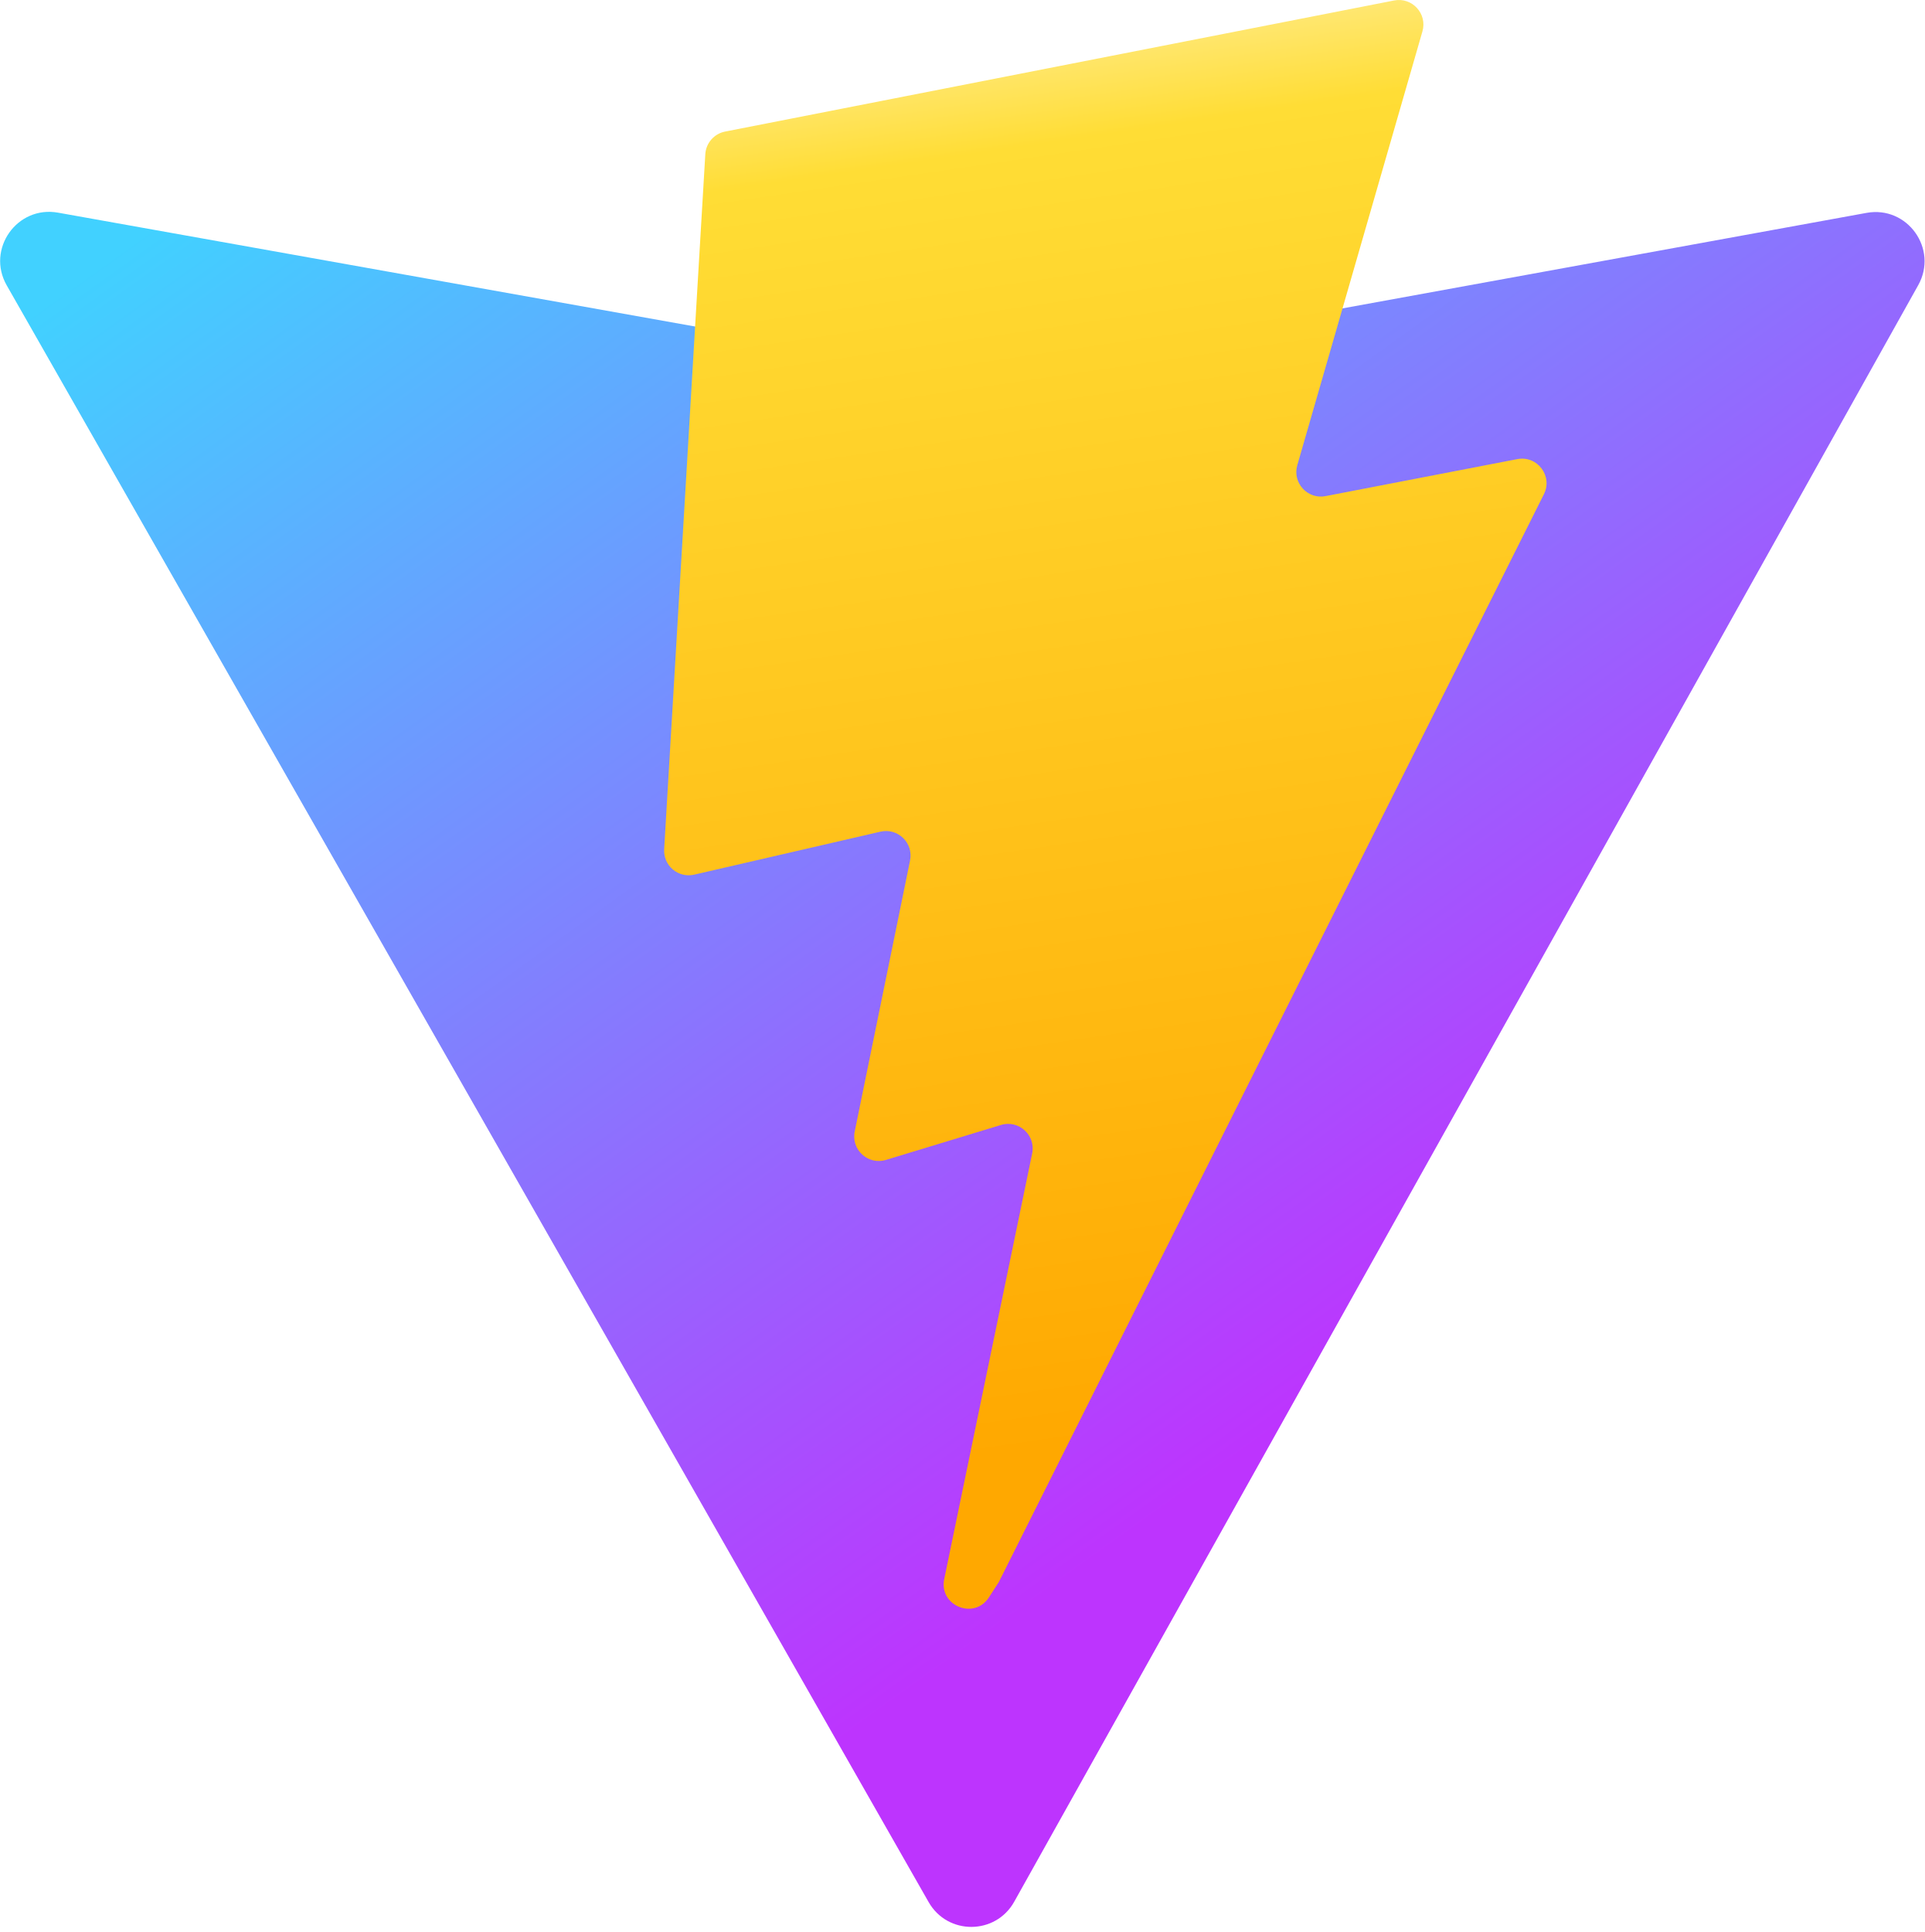
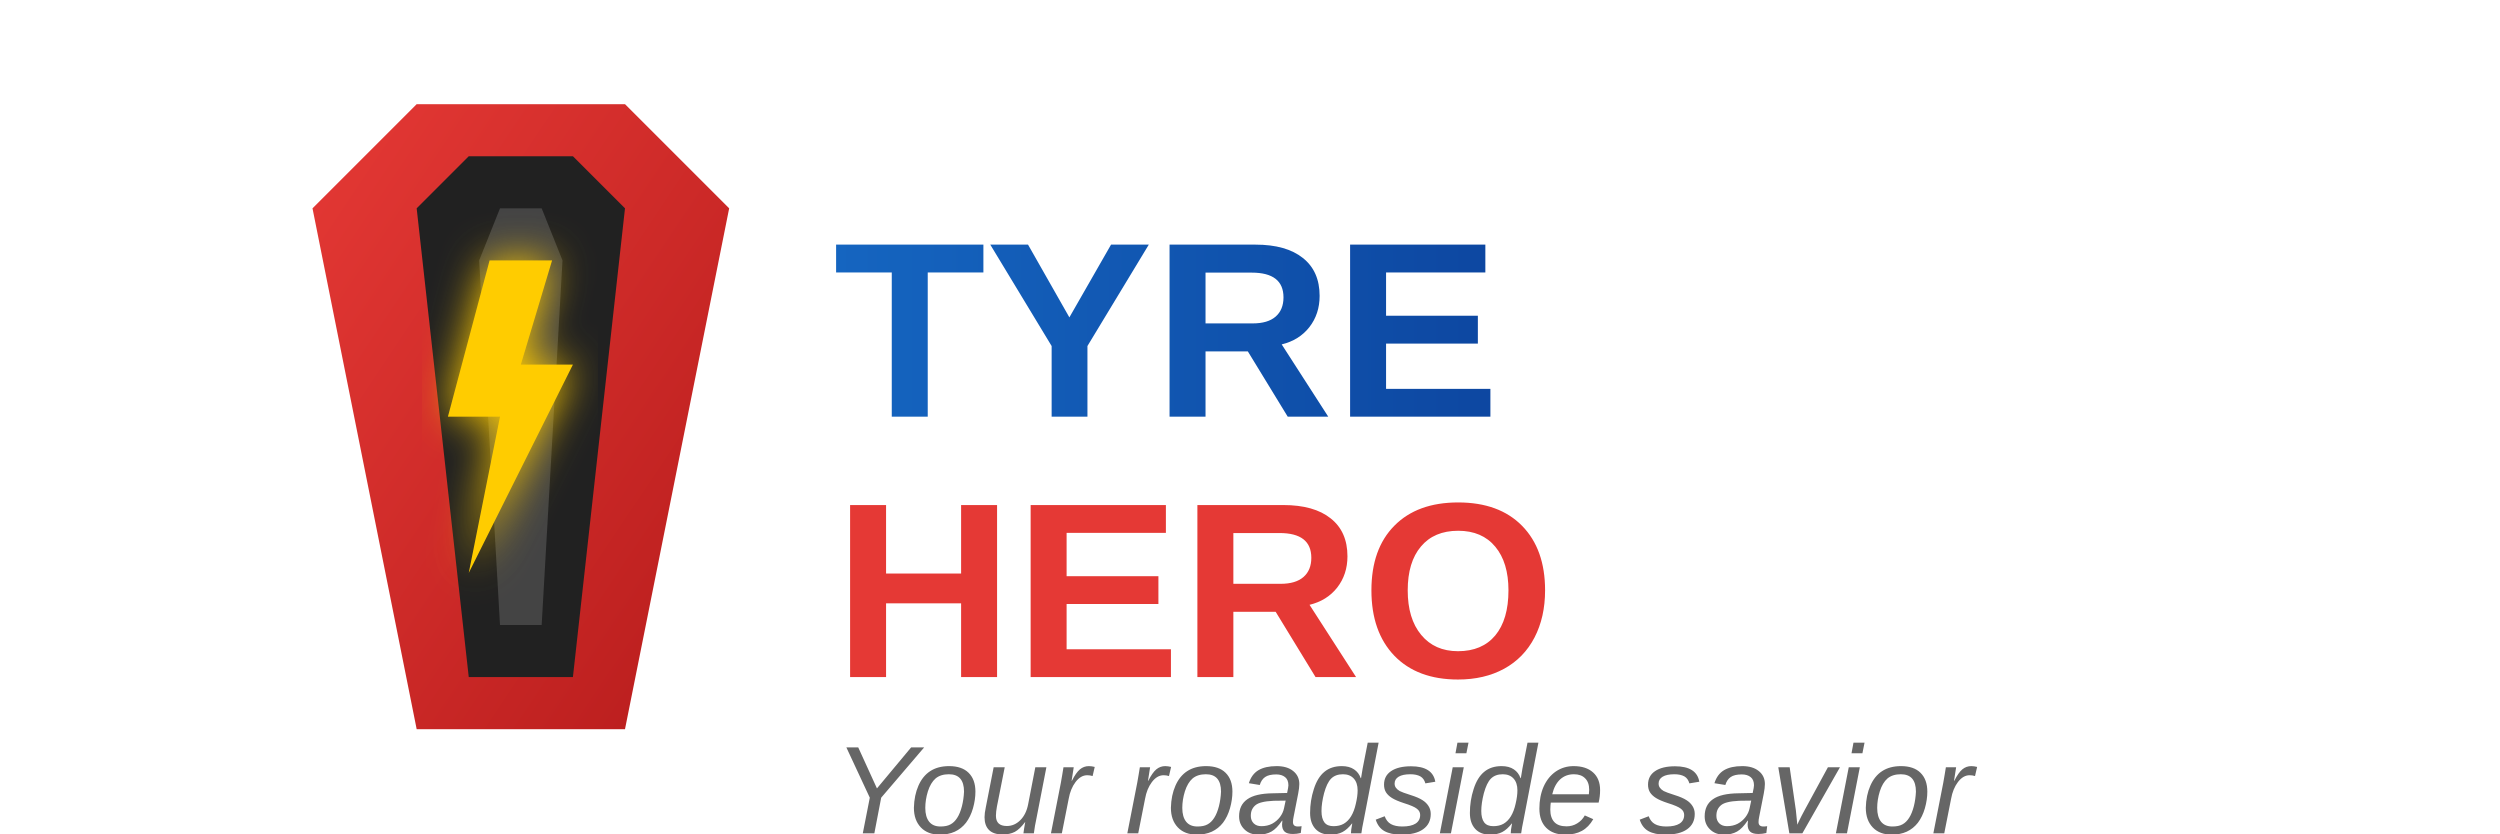
- <svg xmlns="http://www.w3.org/2000/svg" aria-hidden="true" role="img" class="iconify iconify--logos" width="31.88" height="32" preserveAspectRatio="xMidYMid meet" viewBox="0 0 256 257">
+ <svg xmlns="http://www.w3.org/2000/svg" width="240" height="80" viewBox="0 0 240 80">
  <defs>
-     <linearGradient id="IconifyId1813088fe1fbc01fb466" x1="-.828%" x2="57.636%" y1="7.652%" y2="78.411%">
-       <stop offset="0%" stop-color="#41D1FF" />
-       <stop offset="100%" stop-color="#BD34FE" />
+     <linearGradient id="shield-gradient" x1="0%" y1="0%" x2="100%" y2="100%">
+       <stop offset="0%" stop-color="#e53935" />
+       <stop offset="100%" stop-color="#b71c1c" />
    </linearGradient>
-     <linearGradient id="IconifyId1813088fe1fbc01fb467" x1="43.376%" x2="50.316%" y1="2.242%" y2="89.03%">
-       <stop offset="0%" stop-color="#FFEA83" />
-       <stop offset="8.333%" stop-color="#FFDD35" />
-       <stop offset="100%" stop-color="#FFA800" />
+     <linearGradient id="text-gradient" x1="0%" y1="0%" x2="100%" y2="0%">
+       <stop offset="0%" stop-color="#1565C0" />
+       <stop offset="100%" stop-color="#0D47A1" />
    </linearGradient>
+     <filter id="glow" x="-20%" y="-20%" width="140%" height="140%">
+       <feGaussianBlur stdDeviation="2" result="blur" />
+       <feComposite in="SourceGraphic" in2="blur" operator="over" />
+     </filter>
  </defs>
-   <path fill="url(#IconifyId1813088fe1fbc01fb466)" d="M255.153 37.938L134.897 252.976c-2.483 4.44-8.862 4.466-11.382.048L.875 37.958c-2.746-4.814 1.371-10.646 6.827-9.67l120.385 21.517a6.537 6.537 0 0 0 2.322-.004l117.867-21.483c5.438-.991 9.574 4.796 6.877 9.62Z" />
-   <path fill="url(#IconifyId1813088fe1fbc01fb467)" d="M185.432.063L96.44 17.501a3.268 3.268 0 0 0-2.634 3.014l-5.474 92.456a3.268 3.268 0 0 0 3.997 3.378l24.777-5.718c2.318-.535 4.413 1.507 3.936 3.838l-7.361 36.047c-.495 2.426 1.782 4.5 4.151 3.78l15.304-4.649c2.372-.72 4.652 1.36 4.15 3.788l-11.698 56.621c-.732 3.542 3.979 5.473 5.943 2.437l1.313-2.028l72.516-144.72c1.215-2.423-.88-5.186-3.54-4.672l-25.505 4.922c-2.396.462-4.435-1.77-3.759-4.114l16.646-57.705c.677-2.35-1.37-4.583-3.769-4.113Z" />
+   <path d="M40,10 L60,10 L70,20 L60,70 L40,70 L30,20 Z" fill="url(#shield-gradient)" />
+   <path d="M45,15 L55,15 L60,20 L55,65 L45,65 L40,20 Z" fill="#212121" />
+   <path d="M48,20 L52,20 L54,25 L52,60 L48,60 L46,25 Z" fill="#444444" />
+   <path d="M47,25 L53,25 L50,35 L55,35 L45,55 L48,40 L43,40 Z" fill="#FFCC00" filter="url(#glow)" />
+   <text x="80" y="40" font-family="Arial" font-weight="900" font-size="24" fill="url(#text-gradient)">TYRE</text>
+   <text x="80" y="65" font-family="Arial" font-weight="900" font-size="24" fill="#e53935">HERO</text>
+   <text x="80" y="80" font-family="Arial" font-style="italic" font-size="12" fill="#666666">Your roadside savior</text>
</svg>
